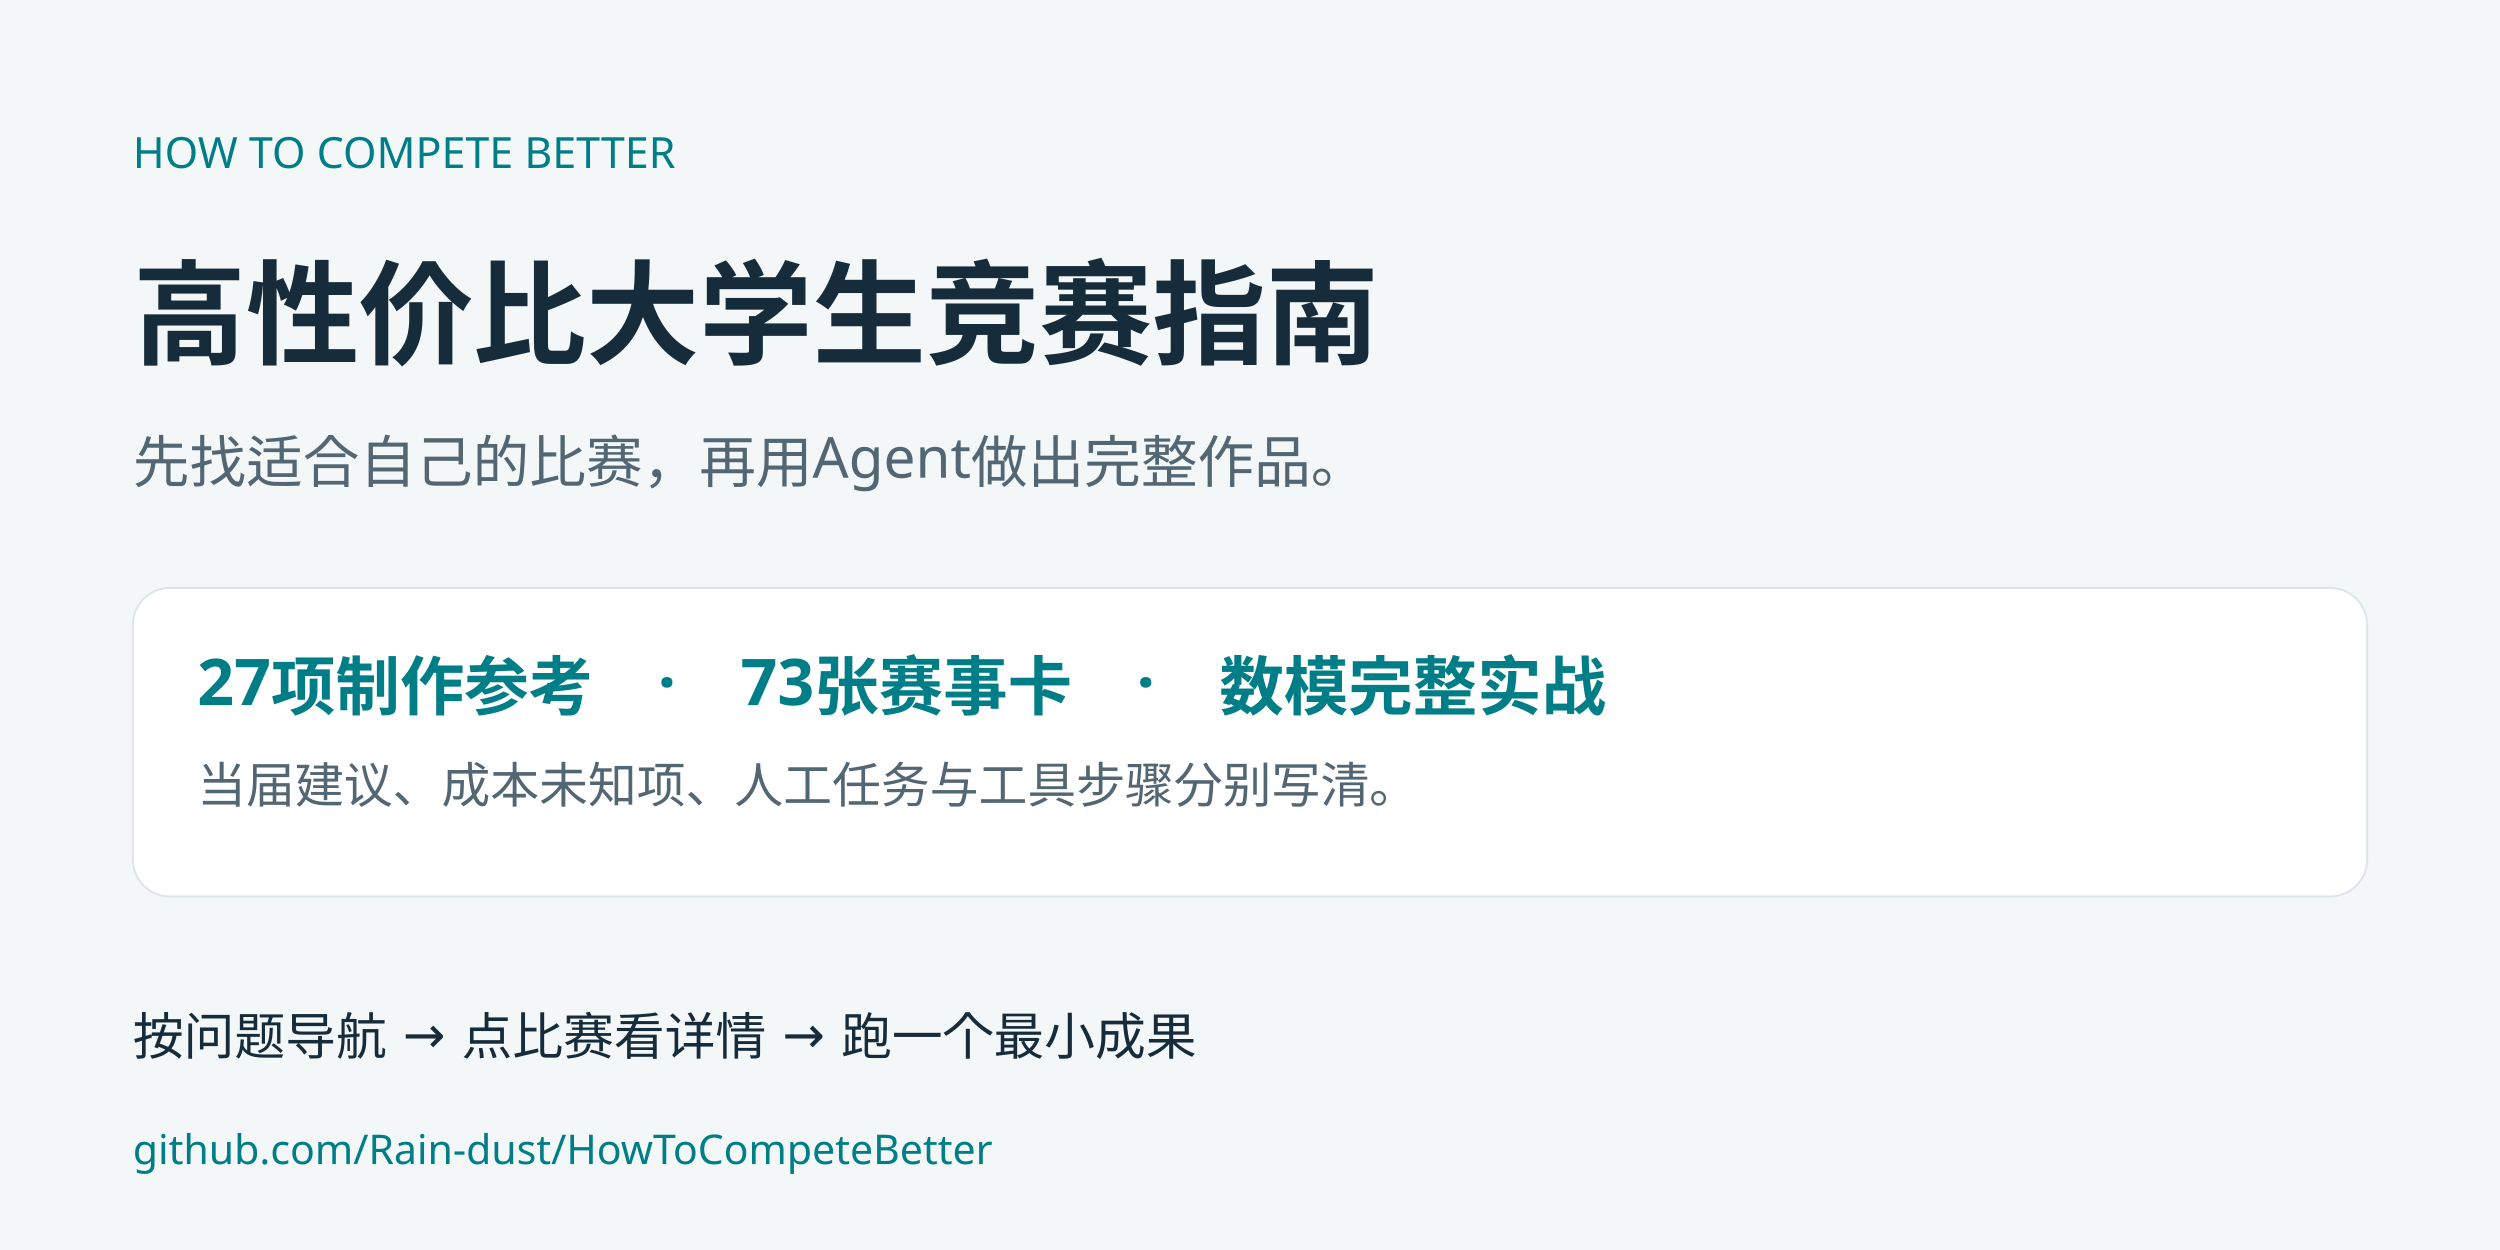
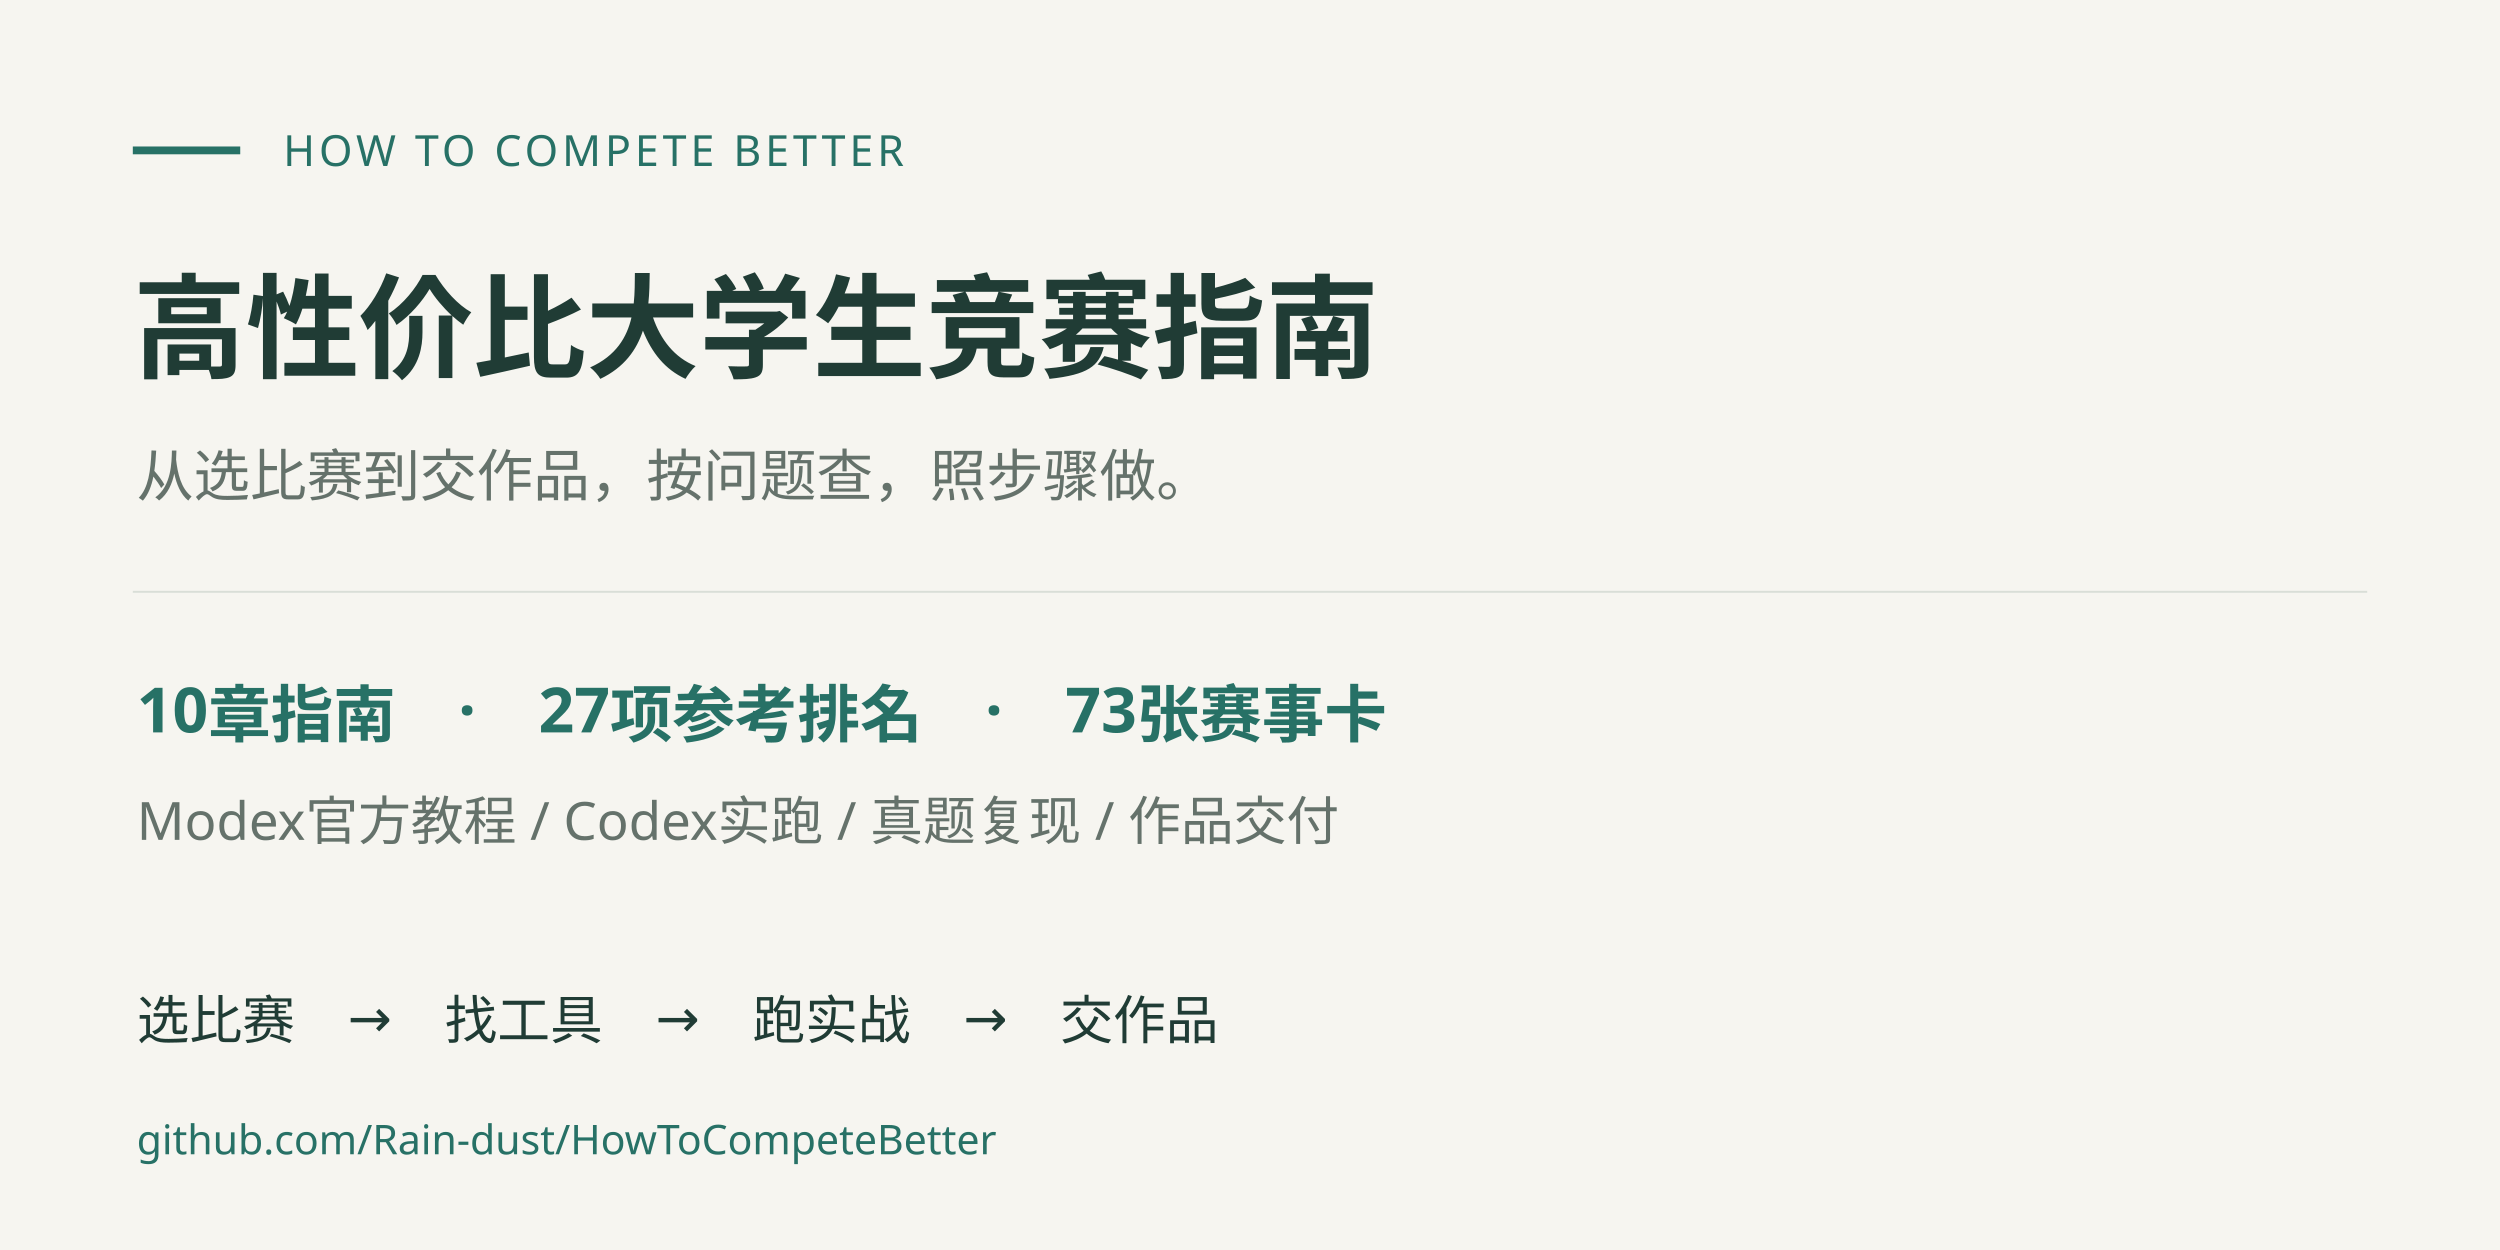
<svg xmlns="http://www.w3.org/2000/svg" width="1280" height="640" viewBox="0 0 1280 640">
-   <rect width="1280" height="640" fill="#f3f7f8" />
+   <rect width="1280" height="640" fill="#f6f5f0" />
  <g font-family="Microsoft YaHei,SimHei,sans-serif">
-     <text x="68" y="86" fill="#007e87" font-size="22">HOW TO COMPETE BETTER</text>
-     <text x="68" y="182" fill="#162c3b" font-size="58" font-weight="700">高性价比大学生竞赛指南</text>
-     <text x="68" y="247" fill="#526673" font-size="29">先找适合自己的比赛，再用Agent做出完整作品。</text>
-     <rect x="68" y="301" width="1144" height="158" rx="19" fill="white" stroke="#dbe5e8" />
-     <text x="101" y="361" fill="#007e87" font-size="33" font-weight="700">27项制作参考　·　73张赛事卡　·　数模完整实战</text>
-     <text x="101" y="411" fill="#526673" font-size="25">当届建议、成本未知项、人工任务与工具步骤分别写清。</text>
-     <text x="68" y="540" fill="#162c3b" font-size="26">按问题导航 → 点比赛看详情 → 跑一个最小成果</text>
-     <text x="68" y="596" fill="#007e87" font-size="21">github.com/Rain-dust/HowToCompeteBetter</text>
+     <path d="M68 77h55" stroke="#277166" stroke-width="4" />
+     <text x="145" y="85" fill="#277166" font-size="22" letter-spacing="2">HOW TO COMPETE BETTER</text>
+     <text x="68" y="189" fill="#203c35" font-size="58" font-weight="700">高性价比大学生竞赛指南</text>
+     <text x="70" y="254" fill="#65726b" font-size="29">从选比赛到交作品，按问题查，照步骤做。</text>
+     <path d="M68 303h1144" stroke="#d9ded7" stroke-width="1" />
+     <text x="70" y="375" fill="#277166" font-size="32" font-weight="700">10章指南　·　27项参考排名　·　73张赛事卡</text>
+     <text x="70" y="430" fill="#65726b" font-size="27">Modex官方教程 / Codex实跑 / 真题复现 / 作品交付</text>
+     <text x="70" y="532" fill="#203c35" font-size="27">选比赛　→　找工具　→　跑实战　→　交作品</text>
+     <text x="70" y="591" fill="#277166" font-size="21">github.com/Rain-dust/HowToCompeteBetter</text>
  </g>
</svg>
